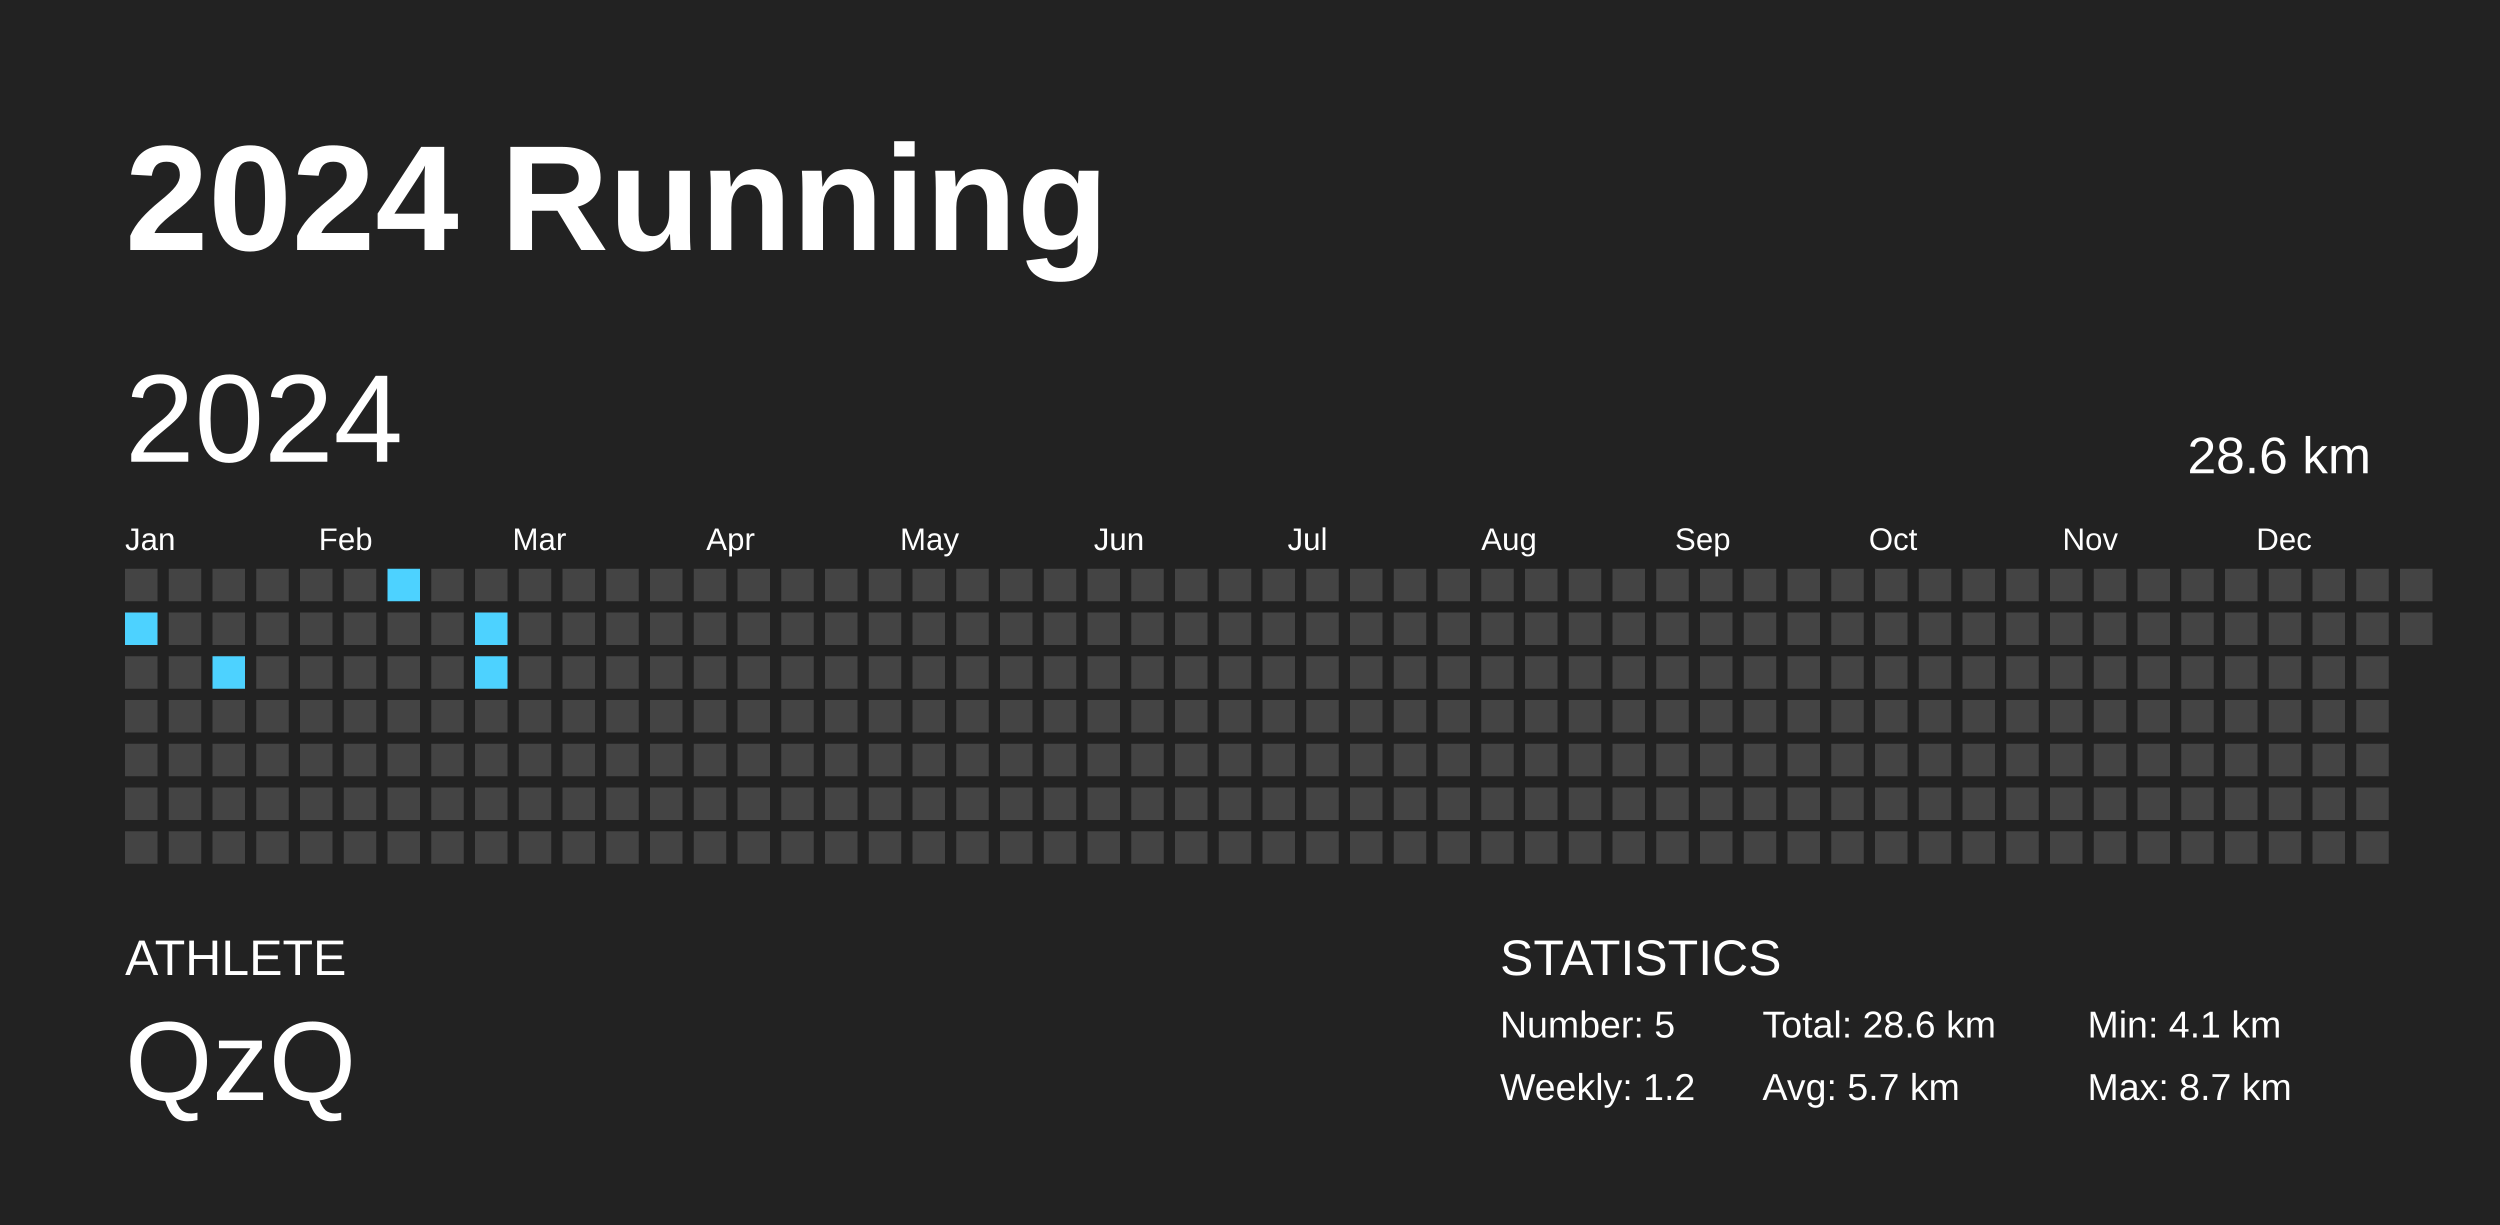
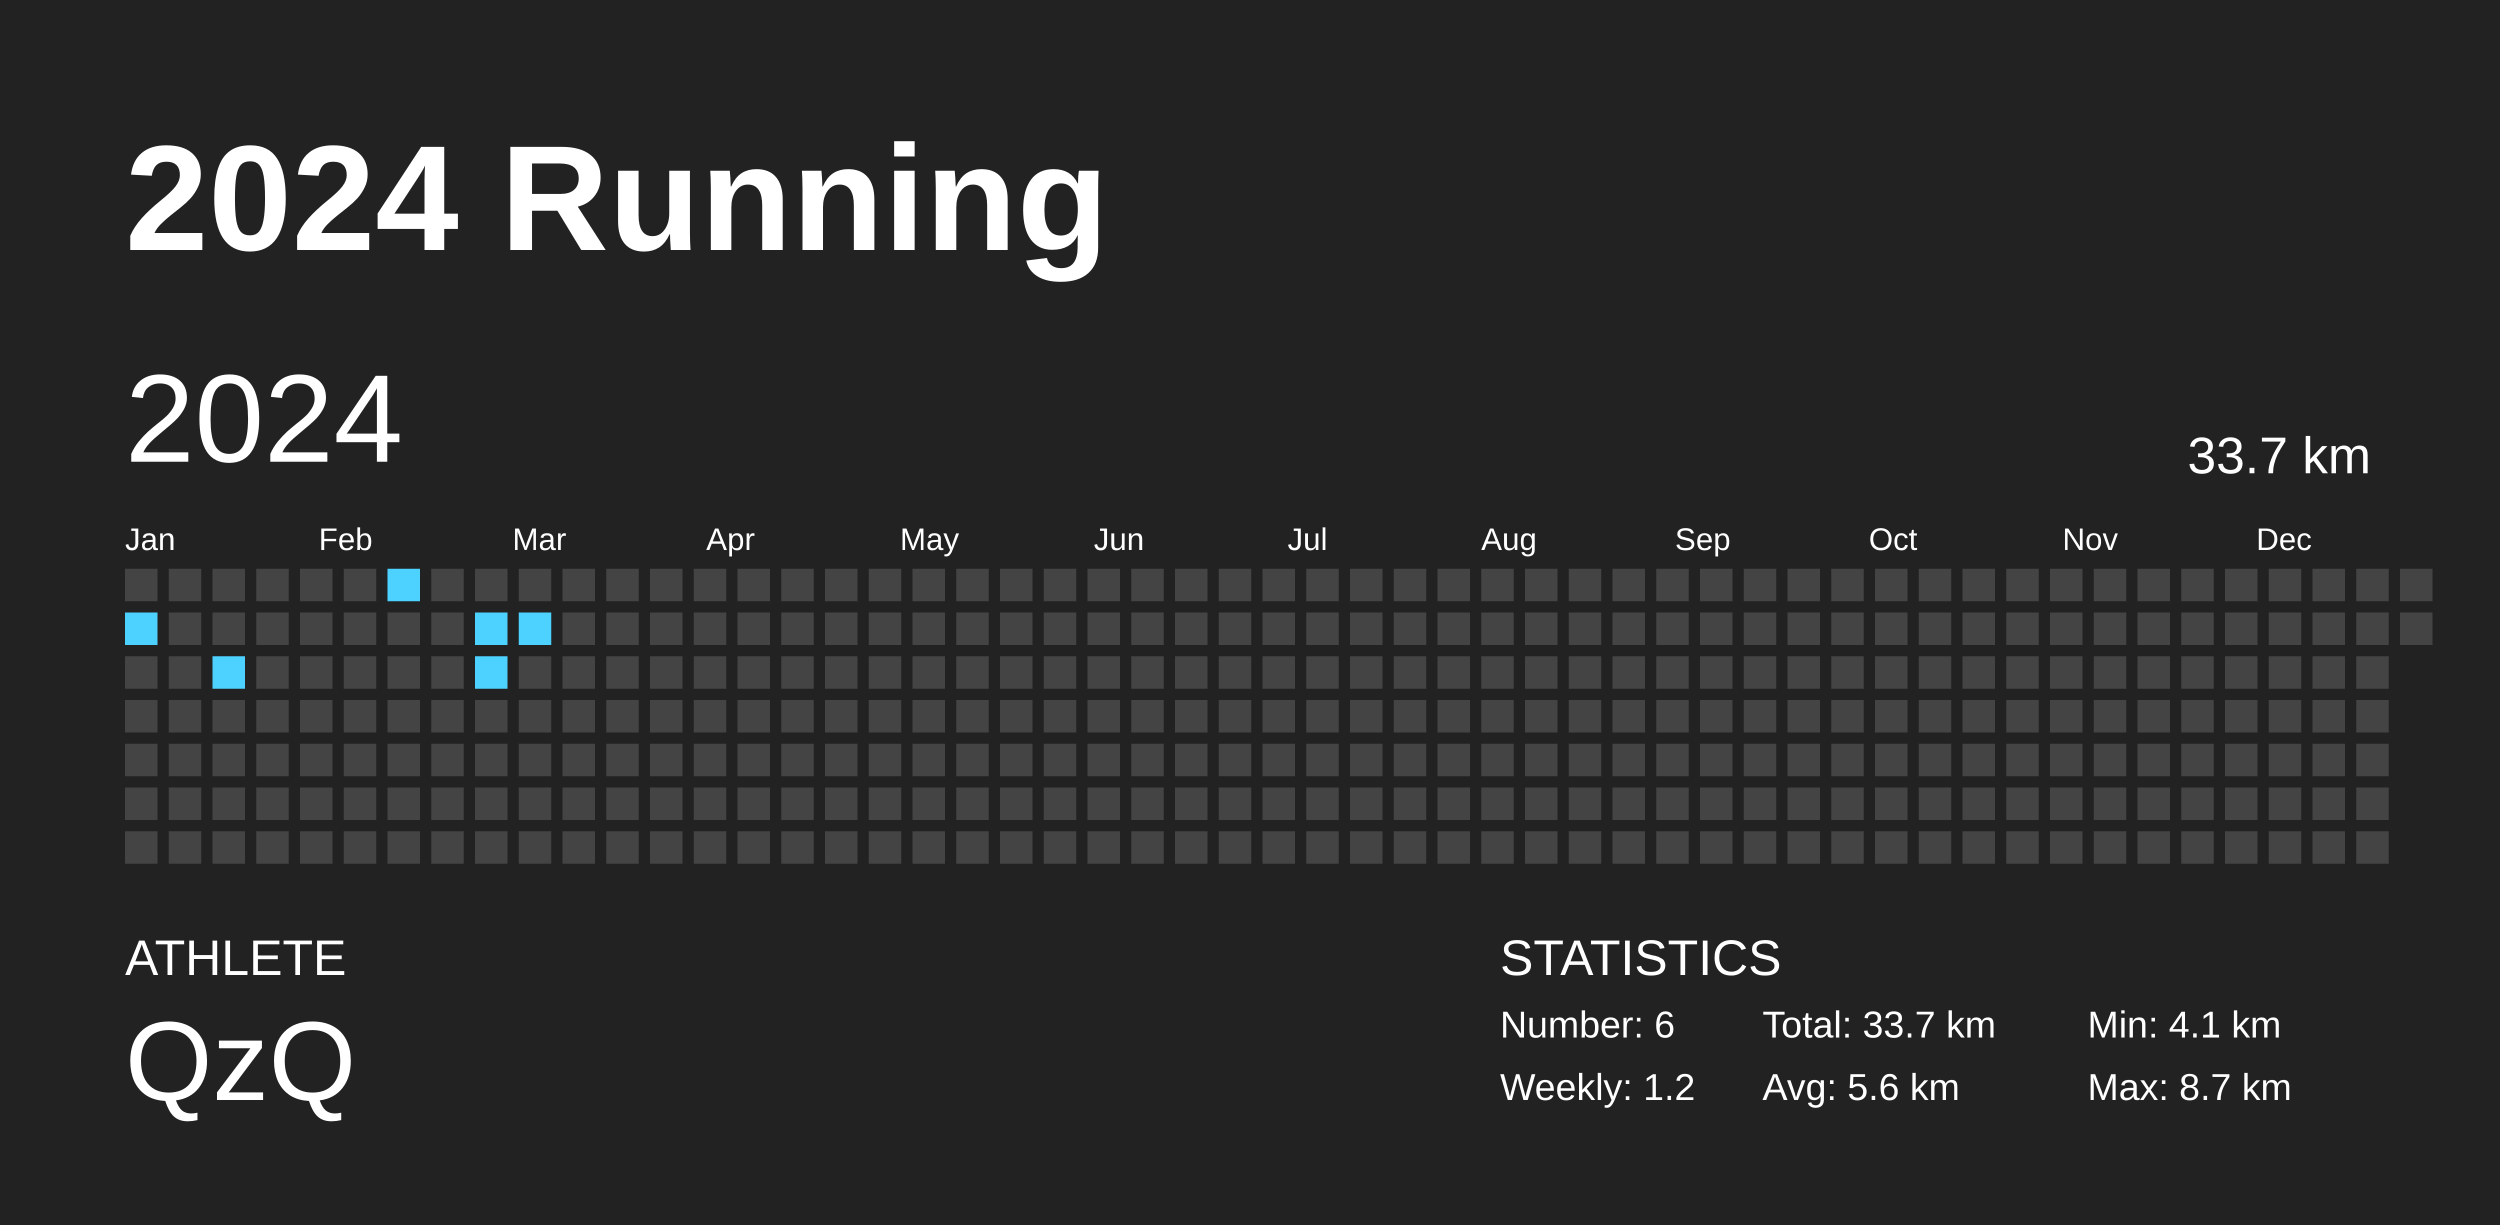
<svg xmlns="http://www.w3.org/2000/svg" baseProfile="full" height="98mm" version="1.1" viewBox="0,0,200,98" width="200mm">
  <defs />
  <rect fill="#222222" height="98" width="200" x="0" y="0" />
  <text fill="#FFFFFF" style="font-size:12px; font-family:Arial; font-weight:bold;" x="10" y="20">2024 Running</text>
  <text fill="#FFFFFF" style="font-size:4px; font-family:Arial" x="10" y="78">ATHLETE</text>
  <text fill="#FFFFFF" style="font-size:9px; font-family:Arial" x="10" y="88">QzQ</text>
  <text fill="#FFFFFF" style="font-size:4px; font-family:Arial" x="120" y="78">STATISTICS</text>
-   <text fill="#FFFFFF" style="font-size:3px; font-family:Arial" x="120" y="83">Number: 5</text>
+   <text fill="#FFFFFF" style="font-size:3px; font-family:Arial" x="120" y="83">Number: 6</text>
  <text fill="#FFFFFF" style="font-size:3px; font-family:Arial" x="120" y="88">Weekly: 1.2</text>
-   <text fill="#FFFFFF" style="font-size:3px; font-family:Arial" x="141" y="83">Total: 28.6 km</text>
-   <text fill="#FFFFFF" style="font-size:3px; font-family:Arial" x="141" y="88">Avg: 5.7 km</text>
+   <text fill="#FFFFFF" style="font-size:3px; font-family:Arial" x="141" y="83">Total: 33.7 km</text>
+   <text fill="#FFFFFF" style="font-size:3px; font-family:Arial" x="141" y="88">Avg: 5.6 km</text>
  <text fill="#FFFFFF" style="font-size:3px; font-family:Arial" x="167" y="83">Min: 4.1 km</text>
  <text fill="#FFFFFF" style="font-size:3px; font-family:Arial" x="167" y="88">Max: 8.7 km</text>
  <text dominant-baseline="hanging" fill="#FFFFFF" style="font-size:10.0px; font-family:Arial;" x="10" y="30">2024</text>
-   <text dominant-baseline="hanging" fill="#FFFFFF" style="font-size:4.125px; font-family:Arial;" x="175" y="35">28.6 km</text>
+   <text dominant-baseline="hanging" fill="#FFFFFF" style="font-size:4.125px; font-family:Arial;" x="175" y="35">33.7 km</text>
  <text fill="#FFFFFF" style="font-size:2.5px; font-family:Arial" x="10.0" y="44">Jan</text>
  <text fill="#FFFFFF" style="font-size:2.5px; font-family:Arial" x="25.5" y="44">Feb</text>
  <text fill="#FFFFFF" style="font-size:2.5px; font-family:Arial" x="41.0" y="44">Mar</text>
  <text fill="#FFFFFF" style="font-size:2.5px; font-family:Arial" x="56.5" y="44">Apr</text>
  <text fill="#FFFFFF" style="font-size:2.5px; font-family:Arial" x="72.0" y="44">May</text>
  <text fill="#FFFFFF" style="font-size:2.5px; font-family:Arial" x="87.5" y="44">Jun</text>
  <text fill="#FFFFFF" style="font-size:2.5px; font-family:Arial" x="103.0" y="44">Jul</text>
  <text fill="#FFFFFF" style="font-size:2.5px; font-family:Arial" x="118.5" y="44">Aug</text>
  <text fill="#FFFFFF" style="font-size:2.5px; font-family:Arial" x="134.0" y="44">Sep</text>
  <text fill="#FFFFFF" style="font-size:2.5px; font-family:Arial" x="149.5" y="44">Oct</text>
  <text fill="#FFFFFF" style="font-size:2.5px; font-family:Arial" x="165.0" y="44">Nov</text>
  <text fill="#FFFFFF" style="font-size:2.5px; font-family:Arial" x="180.5" y="44">Dec</text>
  <rect fill="#444444" height="2.6" width="2.6" x="10.0" y="45.5" />
  <rect fill="#4dd2ff" height="2.6" width="2.6" x="10.0" y="49.0" />
  <rect fill="#444444" height="2.6" width="2.6" x="10.0" y="52.5" />
  <rect fill="#444444" height="2.6" width="2.6" x="10.0" y="56.0" />
  <rect fill="#444444" height="2.6" width="2.6" x="10.0" y="59.5" />
  <rect fill="#444444" height="2.6" width="2.6" x="10.0" y="63.0" />
  <rect fill="#444444" height="2.6" width="2.6" x="10.0" y="66.5" />
  <rect fill="#444444" height="2.6" width="2.6" x="13.5" y="45.5" />
  <rect fill="#444444" height="2.6" width="2.6" x="13.5" y="49.0" />
  <rect fill="#444444" height="2.6" width="2.6" x="13.5" y="52.5" />
  <rect fill="#444444" height="2.6" width="2.6" x="13.5" y="56.0" />
  <rect fill="#444444" height="2.6" width="2.6" x="13.5" y="59.5" />
  <rect fill="#444444" height="2.6" width="2.6" x="13.5" y="63.0" />
  <rect fill="#444444" height="2.6" width="2.6" x="13.5" y="66.5" />
  <rect fill="#444444" height="2.6" width="2.6" x="17.0" y="45.5" />
  <rect fill="#444444" height="2.6" width="2.6" x="17.0" y="49.0" />
  <rect fill="#4dd2ff" height="2.6" width="2.6" x="17.0" y="52.5" />
  <rect fill="#444444" height="2.6" width="2.6" x="17.0" y="56.0" />
  <rect fill="#444444" height="2.6" width="2.6" x="17.0" y="59.5" />
  <rect fill="#444444" height="2.6" width="2.6" x="17.0" y="63.0" />
  <rect fill="#444444" height="2.6" width="2.6" x="17.0" y="66.5" />
  <rect fill="#444444" height="2.6" width="2.6" x="20.5" y="45.5" />
  <rect fill="#444444" height="2.6" width="2.6" x="20.5" y="49.0" />
  <rect fill="#444444" height="2.6" width="2.6" x="20.5" y="52.5" />
  <rect fill="#444444" height="2.6" width="2.6" x="20.5" y="56.0" />
  <rect fill="#444444" height="2.6" width="2.6" x="20.5" y="59.5" />
  <rect fill="#444444" height="2.6" width="2.6" x="20.5" y="63.0" />
  <rect fill="#444444" height="2.6" width="2.6" x="20.5" y="66.5" />
  <rect fill="#444444" height="2.6" width="2.6" x="24.0" y="45.5" />
  <rect fill="#444444" height="2.6" width="2.6" x="24.0" y="49.0" />
  <rect fill="#444444" height="2.6" width="2.6" x="24.0" y="52.5" />
  <rect fill="#444444" height="2.6" width="2.6" x="24.0" y="56.0" />
  <rect fill="#444444" height="2.6" width="2.6" x="24.0" y="59.5" />
  <rect fill="#444444" height="2.6" width="2.6" x="24.0" y="63.0" />
  <rect fill="#444444" height="2.6" width="2.6" x="24.0" y="66.5" />
  <rect fill="#444444" height="2.6" width="2.6" x="27.5" y="45.5" />
  <rect fill="#444444" height="2.6" width="2.6" x="27.5" y="49.0" />
  <rect fill="#444444" height="2.6" width="2.6" x="27.5" y="52.5" />
  <rect fill="#444444" height="2.6" width="2.6" x="27.5" y="56.0" />
  <rect fill="#444444" height="2.6" width="2.6" x="27.5" y="59.5" />
  <rect fill="#444444" height="2.6" width="2.6" x="27.5" y="63.0" />
  <rect fill="#444444" height="2.6" width="2.6" x="27.5" y="66.5" />
  <rect fill="#4dd2ff" height="2.6" width="2.6" x="31.0" y="45.5" />
  <rect fill="#444444" height="2.6" width="2.6" x="31.0" y="49.0" />
  <rect fill="#444444" height="2.6" width="2.6" x="31.0" y="52.5" />
  <rect fill="#444444" height="2.6" width="2.6" x="31.0" y="56.0" />
  <rect fill="#444444" height="2.6" width="2.6" x="31.0" y="59.5" />
  <rect fill="#444444" height="2.6" width="2.6" x="31.0" y="63.0" />
  <rect fill="#444444" height="2.6" width="2.6" x="31.0" y="66.5" />
  <rect fill="#444444" height="2.6" width="2.6" x="34.5" y="45.5" />
  <rect fill="#444444" height="2.6" width="2.6" x="34.5" y="49.0" />
  <rect fill="#444444" height="2.6" width="2.6" x="34.5" y="52.5" />
  <rect fill="#444444" height="2.6" width="2.6" x="34.5" y="56.0" />
  <rect fill="#444444" height="2.6" width="2.6" x="34.5" y="59.5" />
  <rect fill="#444444" height="2.6" width="2.6" x="34.5" y="63.0" />
  <rect fill="#444444" height="2.6" width="2.6" x="34.5" y="66.5" />
  <rect fill="#444444" height="2.6" width="2.6" x="38.0" y="45.5" />
  <rect fill="#4dd2ff" height="2.6" width="2.6" x="38.0" y="49.0" />
  <rect fill="#4dd2ff" height="2.6" width="2.6" x="38.0" y="52.5" />
  <rect fill="#444444" height="2.6" width="2.6" x="38.0" y="56.0" />
  <rect fill="#444444" height="2.6" width="2.6" x="38.0" y="59.5" />
  <rect fill="#444444" height="2.6" width="2.6" x="38.0" y="63.0" />
  <rect fill="#444444" height="2.6" width="2.6" x="38.0" y="66.5" />
  <rect fill="#444444" height="2.6" width="2.6" x="41.5" y="45.5" />
-   <rect fill="#444444" height="2.6" width="2.6" x="41.5" y="49.0" />
+   <rect fill="#4dd2ff" height="2.6" width="2.6" x="41.5" y="49.0" />
  <rect fill="#444444" height="2.6" width="2.6" x="41.5" y="52.5" />
  <rect fill="#444444" height="2.6" width="2.6" x="41.5" y="56.0" />
  <rect fill="#444444" height="2.6" width="2.6" x="41.5" y="59.5" />
  <rect fill="#444444" height="2.6" width="2.6" x="41.5" y="63.0" />
  <rect fill="#444444" height="2.6" width="2.6" x="41.5" y="66.5" />
  <rect fill="#444444" height="2.6" width="2.6" x="45.0" y="45.5" />
  <rect fill="#444444" height="2.6" width="2.6" x="45.0" y="49.0" />
  <rect fill="#444444" height="2.6" width="2.6" x="45.0" y="52.5" />
  <rect fill="#444444" height="2.6" width="2.6" x="45.0" y="56.0" />
  <rect fill="#444444" height="2.6" width="2.6" x="45.0" y="59.5" />
  <rect fill="#444444" height="2.6" width="2.6" x="45.0" y="63.0" />
  <rect fill="#444444" height="2.6" width="2.6" x="45.0" y="66.5" />
  <rect fill="#444444" height="2.6" width="2.6" x="48.5" y="45.5" />
  <rect fill="#444444" height="2.6" width="2.6" x="48.5" y="49.0" />
  <rect fill="#444444" height="2.6" width="2.6" x="48.5" y="52.5" />
  <rect fill="#444444" height="2.6" width="2.6" x="48.5" y="56.0" />
  <rect fill="#444444" height="2.6" width="2.6" x="48.5" y="59.5" />
  <rect fill="#444444" height="2.6" width="2.6" x="48.5" y="63.0" />
  <rect fill="#444444" height="2.6" width="2.6" x="48.5" y="66.5" />
  <rect fill="#444444" height="2.6" width="2.6" x="52.0" y="45.5" />
  <rect fill="#444444" height="2.6" width="2.6" x="52.0" y="49.0" />
  <rect fill="#444444" height="2.6" width="2.6" x="52.0" y="52.5" />
  <rect fill="#444444" height="2.6" width="2.6" x="52.0" y="56.0" />
  <rect fill="#444444" height="2.6" width="2.6" x="52.0" y="59.5" />
  <rect fill="#444444" height="2.6" width="2.6" x="52.0" y="63.0" />
  <rect fill="#444444" height="2.6" width="2.6" x="52.0" y="66.5" />
  <rect fill="#444444" height="2.6" width="2.6" x="55.5" y="45.5" />
  <rect fill="#444444" height="2.6" width="2.6" x="55.5" y="49.0" />
  <rect fill="#444444" height="2.6" width="2.6" x="55.5" y="52.5" />
  <rect fill="#444444" height="2.6" width="2.6" x="55.5" y="56.0" />
  <rect fill="#444444" height="2.6" width="2.6" x="55.5" y="59.5" />
  <rect fill="#444444" height="2.6" width="2.6" x="55.5" y="63.0" />
  <rect fill="#444444" height="2.6" width="2.6" x="55.5" y="66.5" />
  <rect fill="#444444" height="2.6" width="2.6" x="59.0" y="45.5" />
  <rect fill="#444444" height="2.6" width="2.6" x="59.0" y="49.0" />
  <rect fill="#444444" height="2.6" width="2.6" x="59.0" y="52.5" />
  <rect fill="#444444" height="2.6" width="2.6" x="59.0" y="56.0" />
  <rect fill="#444444" height="2.6" width="2.6" x="59.0" y="59.5" />
  <rect fill="#444444" height="2.6" width="2.6" x="59.0" y="63.0" />
  <rect fill="#444444" height="2.6" width="2.6" x="59.0" y="66.5" />
  <rect fill="#444444" height="2.6" width="2.6" x="62.5" y="45.5" />
  <rect fill="#444444" height="2.6" width="2.6" x="62.5" y="49.0" />
  <rect fill="#444444" height="2.6" width="2.6" x="62.5" y="52.5" />
  <rect fill="#444444" height="2.6" width="2.6" x="62.5" y="56.0" />
  <rect fill="#444444" height="2.6" width="2.6" x="62.5" y="59.5" />
  <rect fill="#444444" height="2.6" width="2.6" x="62.5" y="63.0" />
  <rect fill="#444444" height="2.6" width="2.6" x="62.5" y="66.5" />
  <rect fill="#444444" height="2.6" width="2.6" x="66.0" y="45.5" />
  <rect fill="#444444" height="2.6" width="2.6" x="66.0" y="49.0" />
  <rect fill="#444444" height="2.6" width="2.6" x="66.0" y="52.5" />
  <rect fill="#444444" height="2.6" width="2.6" x="66.0" y="56.0" />
  <rect fill="#444444" height="2.6" width="2.6" x="66.0" y="59.5" />
  <rect fill="#444444" height="2.6" width="2.6" x="66.0" y="63.0" />
  <rect fill="#444444" height="2.6" width="2.6" x="66.0" y="66.5" />
  <rect fill="#444444" height="2.6" width="2.6" x="69.5" y="45.5" />
  <rect fill="#444444" height="2.6" width="2.6" x="69.5" y="49.0" />
  <rect fill="#444444" height="2.6" width="2.6" x="69.5" y="52.5" />
  <rect fill="#444444" height="2.6" width="2.6" x="69.5" y="56.0" />
  <rect fill="#444444" height="2.6" width="2.6" x="69.5" y="59.5" />
  <rect fill="#444444" height="2.6" width="2.6" x="69.5" y="63.0" />
  <rect fill="#444444" height="2.6" width="2.6" x="69.5" y="66.5" />
  <rect fill="#444444" height="2.6" width="2.6" x="73.0" y="45.5" />
  <rect fill="#444444" height="2.6" width="2.6" x="73.0" y="49.0" />
  <rect fill="#444444" height="2.6" width="2.6" x="73.0" y="52.5" />
  <rect fill="#444444" height="2.6" width="2.6" x="73.0" y="56.0" />
  <rect fill="#444444" height="2.6" width="2.6" x="73.0" y="59.5" />
  <rect fill="#444444" height="2.6" width="2.6" x="73.0" y="63.0" />
  <rect fill="#444444" height="2.6" width="2.6" x="73.0" y="66.5" />
  <rect fill="#444444" height="2.6" width="2.6" x="76.5" y="45.5" />
  <rect fill="#444444" height="2.6" width="2.6" x="76.5" y="49.0" />
  <rect fill="#444444" height="2.6" width="2.6" x="76.5" y="52.5" />
  <rect fill="#444444" height="2.6" width="2.6" x="76.5" y="56.0" />
  <rect fill="#444444" height="2.6" width="2.6" x="76.5" y="59.5" />
  <rect fill="#444444" height="2.6" width="2.6" x="76.5" y="63.0" />
  <rect fill="#444444" height="2.6" width="2.6" x="76.5" y="66.5" />
  <rect fill="#444444" height="2.6" width="2.6" x="80.0" y="45.5" />
  <rect fill="#444444" height="2.6" width="2.6" x="80.0" y="49.0" />
  <rect fill="#444444" height="2.6" width="2.6" x="80.0" y="52.5" />
  <rect fill="#444444" height="2.6" width="2.6" x="80.0" y="56.0" />
  <rect fill="#444444" height="2.6" width="2.6" x="80.0" y="59.5" />
  <rect fill="#444444" height="2.6" width="2.6" x="80.0" y="63.0" />
  <rect fill="#444444" height="2.6" width="2.6" x="80.0" y="66.5" />
  <rect fill="#444444" height="2.6" width="2.6" x="83.5" y="45.5" />
  <rect fill="#444444" height="2.6" width="2.6" x="83.5" y="49.0" />
  <rect fill="#444444" height="2.6" width="2.6" x="83.5" y="52.5" />
  <rect fill="#444444" height="2.6" width="2.6" x="83.5" y="56.0" />
  <rect fill="#444444" height="2.6" width="2.6" x="83.5" y="59.5" />
  <rect fill="#444444" height="2.6" width="2.6" x="83.5" y="63.0" />
  <rect fill="#444444" height="2.6" width="2.6" x="83.5" y="66.5" />
  <rect fill="#444444" height="2.6" width="2.6" x="87.0" y="45.5" />
  <rect fill="#444444" height="2.6" width="2.6" x="87.0" y="49.0" />
  <rect fill="#444444" height="2.6" width="2.6" x="87.0" y="52.5" />
  <rect fill="#444444" height="2.6" width="2.6" x="87.0" y="56.0" />
  <rect fill="#444444" height="2.6" width="2.6" x="87.0" y="59.5" />
  <rect fill="#444444" height="2.6" width="2.6" x="87.0" y="63.0" />
  <rect fill="#444444" height="2.6" width="2.6" x="87.0" y="66.5" />
  <rect fill="#444444" height="2.6" width="2.6" x="90.5" y="45.5" />
  <rect fill="#444444" height="2.6" width="2.6" x="90.5" y="49.0" />
  <rect fill="#444444" height="2.6" width="2.6" x="90.5" y="52.5" />
  <rect fill="#444444" height="2.6" width="2.6" x="90.5" y="56.0" />
  <rect fill="#444444" height="2.6" width="2.6" x="90.5" y="59.5" />
  <rect fill="#444444" height="2.6" width="2.6" x="90.5" y="63.0" />
  <rect fill="#444444" height="2.6" width="2.6" x="90.5" y="66.5" />
  <rect fill="#444444" height="2.6" width="2.6" x="94.0" y="45.5" />
  <rect fill="#444444" height="2.6" width="2.6" x="94.0" y="49.0" />
  <rect fill="#444444" height="2.6" width="2.6" x="94.0" y="52.5" />
  <rect fill="#444444" height="2.6" width="2.6" x="94.0" y="56.0" />
  <rect fill="#444444" height="2.6" width="2.6" x="94.0" y="59.5" />
  <rect fill="#444444" height="2.6" width="2.6" x="94.0" y="63.0" />
  <rect fill="#444444" height="2.6" width="2.6" x="94.0" y="66.5" />
  <rect fill="#444444" height="2.6" width="2.6" x="97.5" y="45.5" />
  <rect fill="#444444" height="2.6" width="2.6" x="97.5" y="49.0" />
  <rect fill="#444444" height="2.6" width="2.6" x="97.5" y="52.5" />
  <rect fill="#444444" height="2.6" width="2.6" x="97.5" y="56.0" />
  <rect fill="#444444" height="2.6" width="2.6" x="97.5" y="59.5" />
  <rect fill="#444444" height="2.6" width="2.6" x="97.5" y="63.0" />
  <rect fill="#444444" height="2.6" width="2.6" x="97.5" y="66.5" />
  <rect fill="#444444" height="2.6" width="2.6" x="101.0" y="45.5" />
  <rect fill="#444444" height="2.6" width="2.6" x="101.0" y="49.0" />
  <rect fill="#444444" height="2.6" width="2.6" x="101.0" y="52.5" />
  <rect fill="#444444" height="2.6" width="2.6" x="101.0" y="56.0" />
  <rect fill="#444444" height="2.6" width="2.6" x="101.0" y="59.5" />
  <rect fill="#444444" height="2.6" width="2.6" x="101.0" y="63.0" />
  <rect fill="#444444" height="2.6" width="2.6" x="101.0" y="66.5" />
  <rect fill="#444444" height="2.6" width="2.6" x="104.5" y="45.5" />
  <rect fill="#444444" height="2.6" width="2.6" x="104.5" y="49.0" />
  <rect fill="#444444" height="2.6" width="2.6" x="104.5" y="52.5" />
  <rect fill="#444444" height="2.6" width="2.6" x="104.5" y="56.0" />
  <rect fill="#444444" height="2.6" width="2.6" x="104.5" y="59.5" />
  <rect fill="#444444" height="2.6" width="2.6" x="104.5" y="63.0" />
  <rect fill="#444444" height="2.6" width="2.6" x="104.5" y="66.5" />
  <rect fill="#444444" height="2.6" width="2.6" x="108.0" y="45.5" />
  <rect fill="#444444" height="2.6" width="2.6" x="108.0" y="49.0" />
  <rect fill="#444444" height="2.6" width="2.6" x="108.0" y="52.5" />
  <rect fill="#444444" height="2.6" width="2.6" x="108.0" y="56.0" />
  <rect fill="#444444" height="2.6" width="2.6" x="108.0" y="59.5" />
  <rect fill="#444444" height="2.6" width="2.6" x="108.0" y="63.0" />
  <rect fill="#444444" height="2.6" width="2.6" x="108.0" y="66.5" />
  <rect fill="#444444" height="2.6" width="2.6" x="111.5" y="45.5" />
  <rect fill="#444444" height="2.6" width="2.6" x="111.5" y="49.0" />
  <rect fill="#444444" height="2.6" width="2.6" x="111.5" y="52.5" />
  <rect fill="#444444" height="2.6" width="2.6" x="111.5" y="56.0" />
  <rect fill="#444444" height="2.6" width="2.6" x="111.5" y="59.5" />
  <rect fill="#444444" height="2.6" width="2.6" x="111.5" y="63.0" />
  <rect fill="#444444" height="2.6" width="2.6" x="111.5" y="66.5" />
  <rect fill="#444444" height="2.6" width="2.6" x="115.0" y="45.5" />
  <rect fill="#444444" height="2.6" width="2.6" x="115.0" y="49.0" />
  <rect fill="#444444" height="2.6" width="2.6" x="115.0" y="52.5" />
  <rect fill="#444444" height="2.6" width="2.6" x="115.0" y="56.0" />
  <rect fill="#444444" height="2.6" width="2.6" x="115.0" y="59.5" />
  <rect fill="#444444" height="2.6" width="2.6" x="115.0" y="63.0" />
  <rect fill="#444444" height="2.6" width="2.6" x="115.0" y="66.5" />
  <rect fill="#444444" height="2.6" width="2.6" x="118.5" y="45.5" />
  <rect fill="#444444" height="2.6" width="2.6" x="118.5" y="49.0" />
  <rect fill="#444444" height="2.6" width="2.6" x="118.5" y="52.5" />
  <rect fill="#444444" height="2.6" width="2.6" x="118.5" y="56.0" />
  <rect fill="#444444" height="2.6" width="2.6" x="118.5" y="59.5" />
  <rect fill="#444444" height="2.6" width="2.6" x="118.5" y="63.0" />
  <rect fill="#444444" height="2.6" width="2.6" x="118.5" y="66.5" />
  <rect fill="#444444" height="2.6" width="2.6" x="122.0" y="45.5" />
  <rect fill="#444444" height="2.6" width="2.6" x="122.0" y="49.0" />
  <rect fill="#444444" height="2.6" width="2.6" x="122.0" y="52.5" />
  <rect fill="#444444" height="2.6" width="2.6" x="122.0" y="56.0" />
  <rect fill="#444444" height="2.6" width="2.6" x="122.0" y="59.5" />
  <rect fill="#444444" height="2.6" width="2.6" x="122.0" y="63.0" />
  <rect fill="#444444" height="2.6" width="2.6" x="122.0" y="66.5" />
  <rect fill="#444444" height="2.6" width="2.6" x="125.5" y="45.5" />
  <rect fill="#444444" height="2.6" width="2.6" x="125.5" y="49.0" />
  <rect fill="#444444" height="2.6" width="2.6" x="125.5" y="52.5" />
  <rect fill="#444444" height="2.6" width="2.6" x="125.5" y="56.0" />
  <rect fill="#444444" height="2.6" width="2.6" x="125.5" y="59.5" />
  <rect fill="#444444" height="2.6" width="2.6" x="125.5" y="63.0" />
  <rect fill="#444444" height="2.6" width="2.6" x="125.5" y="66.5" />
  <rect fill="#444444" height="2.6" width="2.6" x="129.0" y="45.5" />
  <rect fill="#444444" height="2.6" width="2.6" x="129.0" y="49.0" />
  <rect fill="#444444" height="2.6" width="2.6" x="129.0" y="52.5" />
  <rect fill="#444444" height="2.6" width="2.6" x="129.0" y="56.0" />
  <rect fill="#444444" height="2.6" width="2.6" x="129.0" y="59.5" />
  <rect fill="#444444" height="2.6" width="2.6" x="129.0" y="63.0" />
  <rect fill="#444444" height="2.6" width="2.6" x="129.0" y="66.5" />
  <rect fill="#444444" height="2.6" width="2.6" x="132.5" y="45.5" />
  <rect fill="#444444" height="2.6" width="2.6" x="132.5" y="49.0" />
  <rect fill="#444444" height="2.6" width="2.6" x="132.5" y="52.5" />
  <rect fill="#444444" height="2.6" width="2.6" x="132.5" y="56.0" />
  <rect fill="#444444" height="2.6" width="2.6" x="132.5" y="59.5" />
  <rect fill="#444444" height="2.6" width="2.6" x="132.5" y="63.0" />
  <rect fill="#444444" height="2.6" width="2.6" x="132.5" y="66.5" />
  <rect fill="#444444" height="2.6" width="2.6" x="136.0" y="45.5" />
  <rect fill="#444444" height="2.6" width="2.6" x="136.0" y="49.0" />
  <rect fill="#444444" height="2.6" width="2.6" x="136.0" y="52.5" />
  <rect fill="#444444" height="2.6" width="2.6" x="136.0" y="56.0" />
  <rect fill="#444444" height="2.6" width="2.6" x="136.0" y="59.5" />
  <rect fill="#444444" height="2.6" width="2.6" x="136.0" y="63.0" />
  <rect fill="#444444" height="2.6" width="2.6" x="136.0" y="66.5" />
  <rect fill="#444444" height="2.6" width="2.6" x="139.5" y="45.5" />
  <rect fill="#444444" height="2.6" width="2.6" x="139.5" y="49.0" />
  <rect fill="#444444" height="2.6" width="2.6" x="139.5" y="52.5" />
  <rect fill="#444444" height="2.6" width="2.6" x="139.5" y="56.0" />
  <rect fill="#444444" height="2.6" width="2.6" x="139.5" y="59.5" />
  <rect fill="#444444" height="2.6" width="2.6" x="139.5" y="63.0" />
  <rect fill="#444444" height="2.6" width="2.6" x="139.5" y="66.5" />
  <rect fill="#444444" height="2.6" width="2.6" x="143.0" y="45.5" />
  <rect fill="#444444" height="2.6" width="2.6" x="143.0" y="49.0" />
  <rect fill="#444444" height="2.6" width="2.6" x="143.0" y="52.5" />
  <rect fill="#444444" height="2.6" width="2.6" x="143.0" y="56.0" />
  <rect fill="#444444" height="2.6" width="2.6" x="143.0" y="59.5" />
  <rect fill="#444444" height="2.6" width="2.6" x="143.0" y="63.0" />
  <rect fill="#444444" height="2.6" width="2.6" x="143.0" y="66.5" />
  <rect fill="#444444" height="2.6" width="2.6" x="146.5" y="45.5" />
  <rect fill="#444444" height="2.6" width="2.6" x="146.5" y="49.0" />
  <rect fill="#444444" height="2.6" width="2.6" x="146.5" y="52.5" />
  <rect fill="#444444" height="2.6" width="2.6" x="146.5" y="56.0" />
  <rect fill="#444444" height="2.6" width="2.6" x="146.5" y="59.5" />
  <rect fill="#444444" height="2.6" width="2.6" x="146.5" y="63.0" />
  <rect fill="#444444" height="2.6" width="2.6" x="146.5" y="66.5" />
  <rect fill="#444444" height="2.6" width="2.6" x="150.0" y="45.5" />
  <rect fill="#444444" height="2.6" width="2.6" x="150.0" y="49.0" />
  <rect fill="#444444" height="2.6" width="2.6" x="150.0" y="52.5" />
  <rect fill="#444444" height="2.6" width="2.6" x="150.0" y="56.0" />
  <rect fill="#444444" height="2.6" width="2.6" x="150.0" y="59.5" />
  <rect fill="#444444" height="2.6" width="2.6" x="150.0" y="63.0" />
  <rect fill="#444444" height="2.6" width="2.6" x="150.0" y="66.5" />
  <rect fill="#444444" height="2.6" width="2.6" x="153.5" y="45.5" />
  <rect fill="#444444" height="2.6" width="2.6" x="153.5" y="49.0" />
  <rect fill="#444444" height="2.6" width="2.6" x="153.5" y="52.5" />
  <rect fill="#444444" height="2.6" width="2.6" x="153.5" y="56.0" />
  <rect fill="#444444" height="2.6" width="2.6" x="153.5" y="59.5" />
  <rect fill="#444444" height="2.6" width="2.6" x="153.5" y="63.0" />
  <rect fill="#444444" height="2.6" width="2.6" x="153.5" y="66.5" />
  <rect fill="#444444" height="2.6" width="2.6" x="157.0" y="45.5" />
  <rect fill="#444444" height="2.6" width="2.6" x="157.0" y="49.0" />
  <rect fill="#444444" height="2.6" width="2.6" x="157.0" y="52.5" />
  <rect fill="#444444" height="2.6" width="2.6" x="157.0" y="56.0" />
  <rect fill="#444444" height="2.6" width="2.6" x="157.0" y="59.5" />
  <rect fill="#444444" height="2.6" width="2.6" x="157.0" y="63.0" />
  <rect fill="#444444" height="2.6" width="2.6" x="157.0" y="66.5" />
  <rect fill="#444444" height="2.6" width="2.6" x="160.5" y="45.5" />
  <rect fill="#444444" height="2.6" width="2.6" x="160.5" y="49.0" />
  <rect fill="#444444" height="2.6" width="2.6" x="160.5" y="52.5" />
  <rect fill="#444444" height="2.6" width="2.6" x="160.5" y="56.0" />
  <rect fill="#444444" height="2.6" width="2.6" x="160.5" y="59.5" />
  <rect fill="#444444" height="2.6" width="2.6" x="160.5" y="63.0" />
  <rect fill="#444444" height="2.6" width="2.6" x="160.5" y="66.5" />
  <rect fill="#444444" height="2.6" width="2.6" x="164.0" y="45.5" />
  <rect fill="#444444" height="2.6" width="2.6" x="164.0" y="49.0" />
  <rect fill="#444444" height="2.6" width="2.6" x="164.0" y="52.5" />
  <rect fill="#444444" height="2.6" width="2.6" x="164.0" y="56.0" />
  <rect fill="#444444" height="2.6" width="2.6" x="164.0" y="59.5" />
  <rect fill="#444444" height="2.6" width="2.6" x="164.0" y="63.0" />
  <rect fill="#444444" height="2.6" width="2.6" x="164.0" y="66.5" />
  <rect fill="#444444" height="2.6" width="2.6" x="167.5" y="45.5" />
  <rect fill="#444444" height="2.6" width="2.6" x="167.5" y="49.0" />
  <rect fill="#444444" height="2.6" width="2.6" x="167.5" y="52.5" />
  <rect fill="#444444" height="2.6" width="2.6" x="167.5" y="56.0" />
  <rect fill="#444444" height="2.6" width="2.6" x="167.5" y="59.5" />
  <rect fill="#444444" height="2.6" width="2.6" x="167.5" y="63.0" />
  <rect fill="#444444" height="2.6" width="2.6" x="167.5" y="66.5" />
  <rect fill="#444444" height="2.6" width="2.6" x="171.0" y="45.5" />
  <rect fill="#444444" height="2.6" width="2.6" x="171.0" y="49.0" />
  <rect fill="#444444" height="2.6" width="2.6" x="171.0" y="52.5" />
  <rect fill="#444444" height="2.6" width="2.6" x="171.0" y="56.0" />
  <rect fill="#444444" height="2.6" width="2.6" x="171.0" y="59.5" />
  <rect fill="#444444" height="2.6" width="2.6" x="171.0" y="63.0" />
  <rect fill="#444444" height="2.6" width="2.6" x="171.0" y="66.5" />
  <rect fill="#444444" height="2.6" width="2.6" x="174.5" y="45.5" />
  <rect fill="#444444" height="2.6" width="2.6" x="174.5" y="49.0" />
  <rect fill="#444444" height="2.6" width="2.6" x="174.5" y="52.5" />
  <rect fill="#444444" height="2.6" width="2.6" x="174.5" y="56.0" />
  <rect fill="#444444" height="2.6" width="2.6" x="174.5" y="59.5" />
  <rect fill="#444444" height="2.6" width="2.6" x="174.5" y="63.0" />
  <rect fill="#444444" height="2.6" width="2.6" x="174.5" y="66.5" />
  <rect fill="#444444" height="2.6" width="2.6" x="178.0" y="45.5" />
  <rect fill="#444444" height="2.6" width="2.6" x="178.0" y="49.0" />
  <rect fill="#444444" height="2.6" width="2.6" x="178.0" y="52.5" />
  <rect fill="#444444" height="2.6" width="2.6" x="178.0" y="56.0" />
  <rect fill="#444444" height="2.6" width="2.6" x="178.0" y="59.5" />
  <rect fill="#444444" height="2.6" width="2.6" x="178.0" y="63.0" />
  <rect fill="#444444" height="2.6" width="2.6" x="178.0" y="66.5" />
  <rect fill="#444444" height="2.6" width="2.6" x="181.5" y="45.5" />
  <rect fill="#444444" height="2.6" width="2.6" x="181.5" y="49.0" />
  <rect fill="#444444" height="2.6" width="2.6" x="181.5" y="52.5" />
  <rect fill="#444444" height="2.6" width="2.6" x="181.5" y="56.0" />
  <rect fill="#444444" height="2.6" width="2.6" x="181.5" y="59.5" />
  <rect fill="#444444" height="2.6" width="2.6" x="181.5" y="63.0" />
  <rect fill="#444444" height="2.6" width="2.6" x="181.5" y="66.5" />
  <rect fill="#444444" height="2.6" width="2.6" x="185.0" y="45.5" />
  <rect fill="#444444" height="2.6" width="2.6" x="185.0" y="49.0" />
  <rect fill="#444444" height="2.6" width="2.6" x="185.0" y="52.5" />
  <rect fill="#444444" height="2.6" width="2.6" x="185.0" y="56.0" />
  <rect fill="#444444" height="2.6" width="2.6" x="185.0" y="59.5" />
  <rect fill="#444444" height="2.6" width="2.6" x="185.0" y="63.0" />
  <rect fill="#444444" height="2.6" width="2.6" x="185.0" y="66.5" />
  <rect fill="#444444" height="2.6" width="2.6" x="188.5" y="45.5" />
  <rect fill="#444444" height="2.6" width="2.6" x="188.5" y="49.0" />
  <rect fill="#444444" height="2.6" width="2.6" x="188.5" y="52.5" />
  <rect fill="#444444" height="2.6" width="2.6" x="188.5" y="56.0" />
  <rect fill="#444444" height="2.6" width="2.6" x="188.5" y="59.5" />
  <rect fill="#444444" height="2.6" width="2.6" x="188.5" y="63.0" />
  <rect fill="#444444" height="2.6" width="2.6" x="188.5" y="66.5" />
  <rect fill="#444444" height="2.6" width="2.6" x="192.0" y="45.5" />
  <rect fill="#444444" height="2.6" width="2.6" x="192.0" y="49.0" />
</svg>
